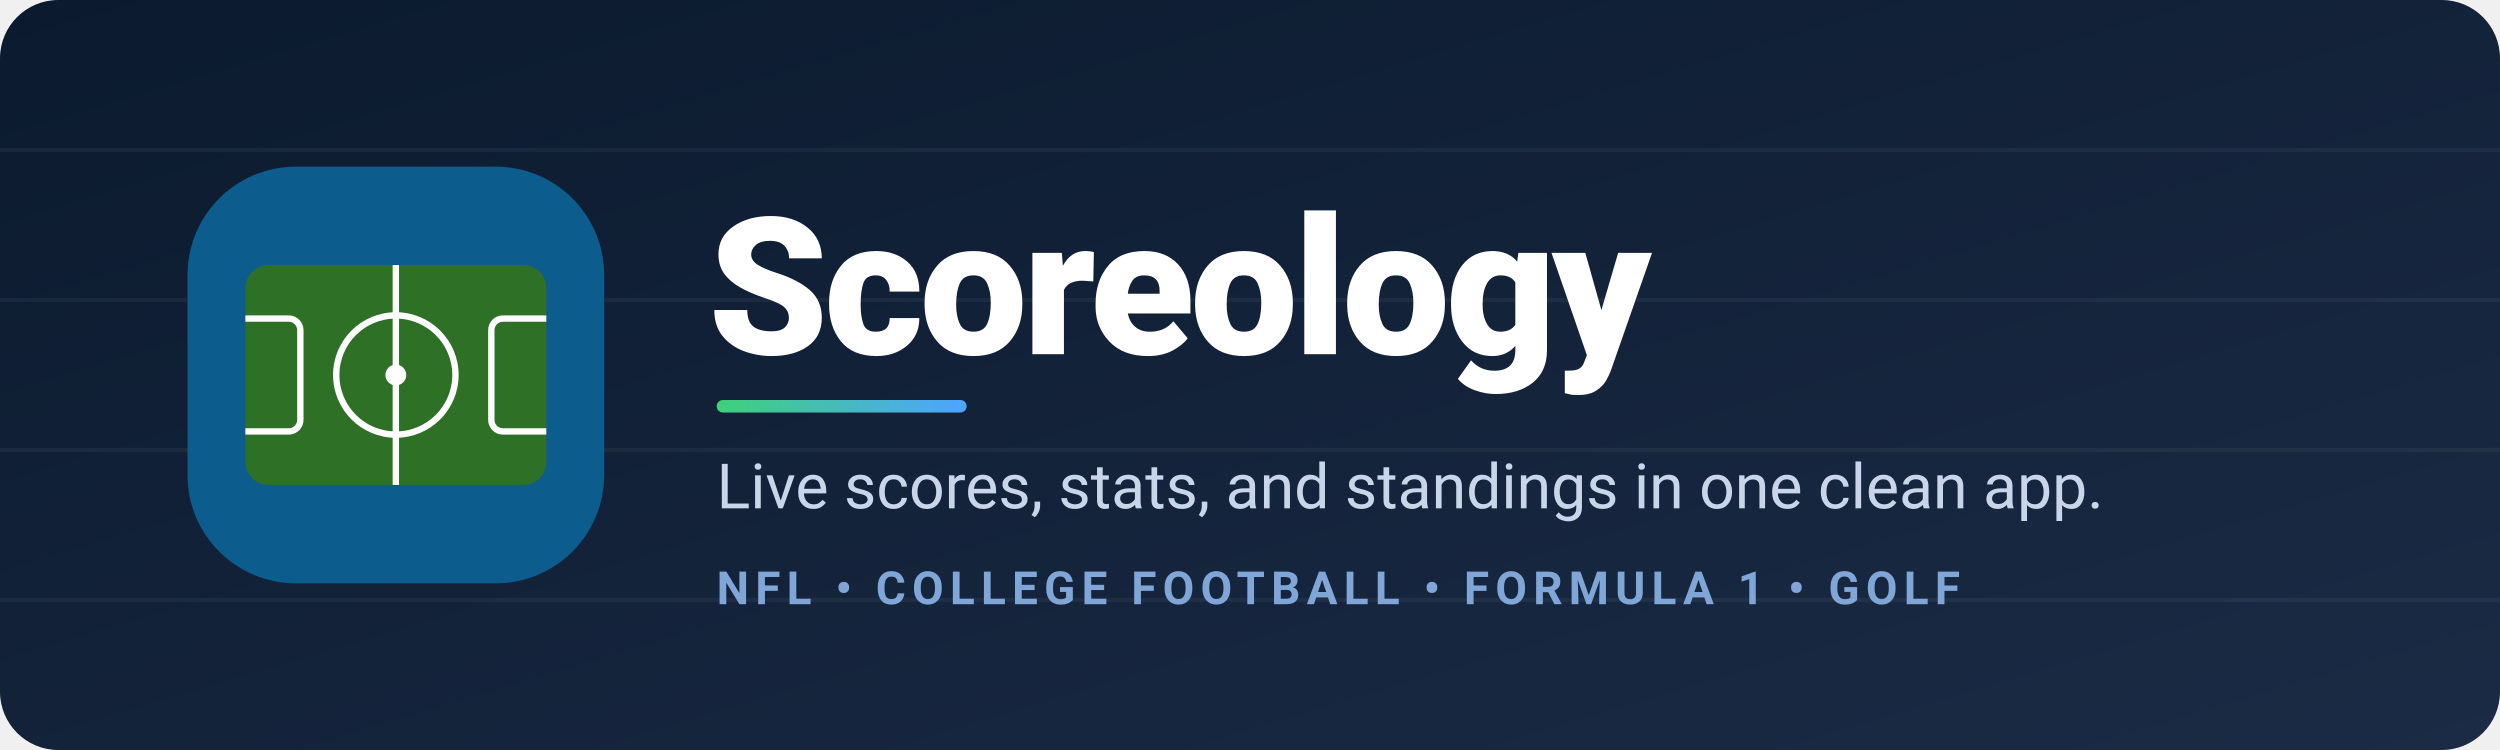
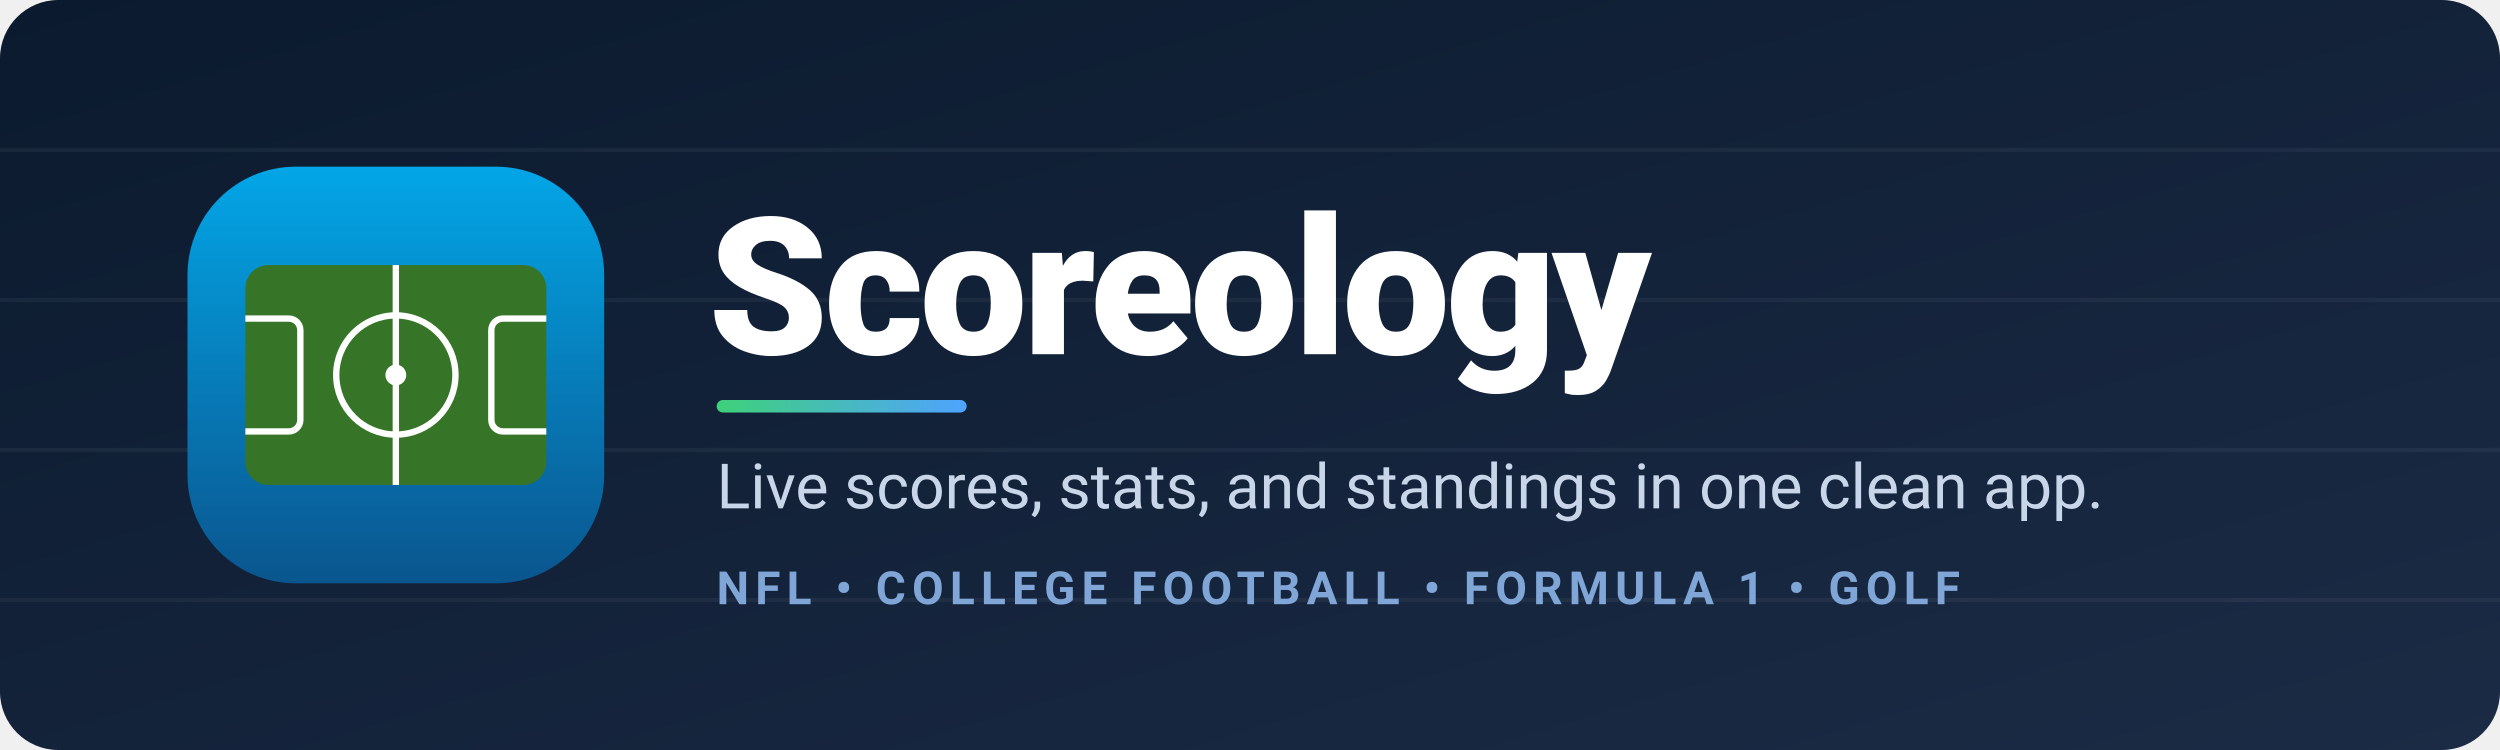
<svg xmlns="http://www.w3.org/2000/svg" width="1200" height="360" viewBox="0 0 1200 360">
  <defs>
    <linearGradient id="bg" x1="0" y1="0" x2="1" y2="1">
      <stop offset="0" stop-color="#0B1A2E" />
      <stop offset="1" stop-color="#1B2B45" />
    </linearGradient>
    <linearGradient id="accent" x1="0" y1="0" x2="1" y2="0">
      <stop offset="0" stop-color="#3FD17A" />
      <stop offset="1" stop-color="#4FA3FF" />
    </linearGradient>
+     <linearGradient id="iconbg" x1="0" y1="0" x2="0" y2="1">
+       <stop offset="0" stop-color="#03A6E7" />
+       <stop offset="1" stop-color="#0A558E" />
+     </linearGradient>
  </defs>
  <rect width="1200" height="360" rx="28" fill="url(#bg)" />
  <g stroke="#FFFFFF" stroke-opacity="0.05" stroke-width="2">
    <line x1="0" y1="72" x2="1200" y2="72" />
    <line x1="0" y1="144" x2="1200" y2="144" />
    <line x1="0" y1="216" x2="1200" y2="216" />
    <line x1="0" y1="288" x2="1200" y2="288" />
  </g>
  <g transform="translate(90,80)">
-     <rect width="200" height="200" rx="52" fill="#0C5C8D" />
+     <rect width="200" height="200" rx="52" fill="url(#iconbg)" />
    <g transform="translate(-50,-50) scale(2.7778)">
-       <path fill="#2F7027" d="M32,35H76A4,4 0 0,1 80,39V69A4,4 0 0,1 76,73H32A4,4 0 0,1 28,69V39A4,4 0 0,1 32,35Z" />
+       <path fill="#367427" d="M32,35H76A4,4 0 0,1 80,39V69A4,4 0 0,1 76,73H32A4,4 0 0,1 28,69V39A4,4 0 0,1 32,35Z" />
      <path fill="none" stroke="#FFFFFF" stroke-width="1.1" d="M54,35V73 M43.7,54A10.3,10.3 0 1,0 64.3,54A10.3,10.3 0 1,0 43.7,54Z M28,44.25H35.5A2,2 0 0,1 37.5,46.25V61.75A2,2 0 0,1 35.5,63.75H28 M80,44.25H72.5A2,2 0 0,0 70.5,46.25V61.75A2,2 0 0,0 72.5,63.75H80" />
      <circle cx="54" cy="54" r="1.8" fill="#FFFFFF" />
    </g>
  </g>
  <text x="340" y="170" font-family="Segoe UI, Roboto, Helvetica, Arial, sans-serif" font-size="92" font-weight="800" fill="#FFFFFF" letter-spacing="-2">Scoreology</text>
  <rect x="344" y="192" width="120" height="6" rx="3" fill="url(#accent)" />
  <text x="344" y="244" font-family="Segoe UI, Roboto, Helvetica, Arial, sans-serif" font-size="30" fill="#C9D6EA">Live scores, stats, and standings in one clean app.</text>
  <text x="344" y="290" font-family="Segoe UI, Roboto, Helvetica, Arial, sans-serif" font-size="22" font-weight="600" fill="#7FA6D6" letter-spacing="3">NFL  •  COLLEGE FOOTBALL  •  FORMULA 1  •  GOLF</text>
</svg>
